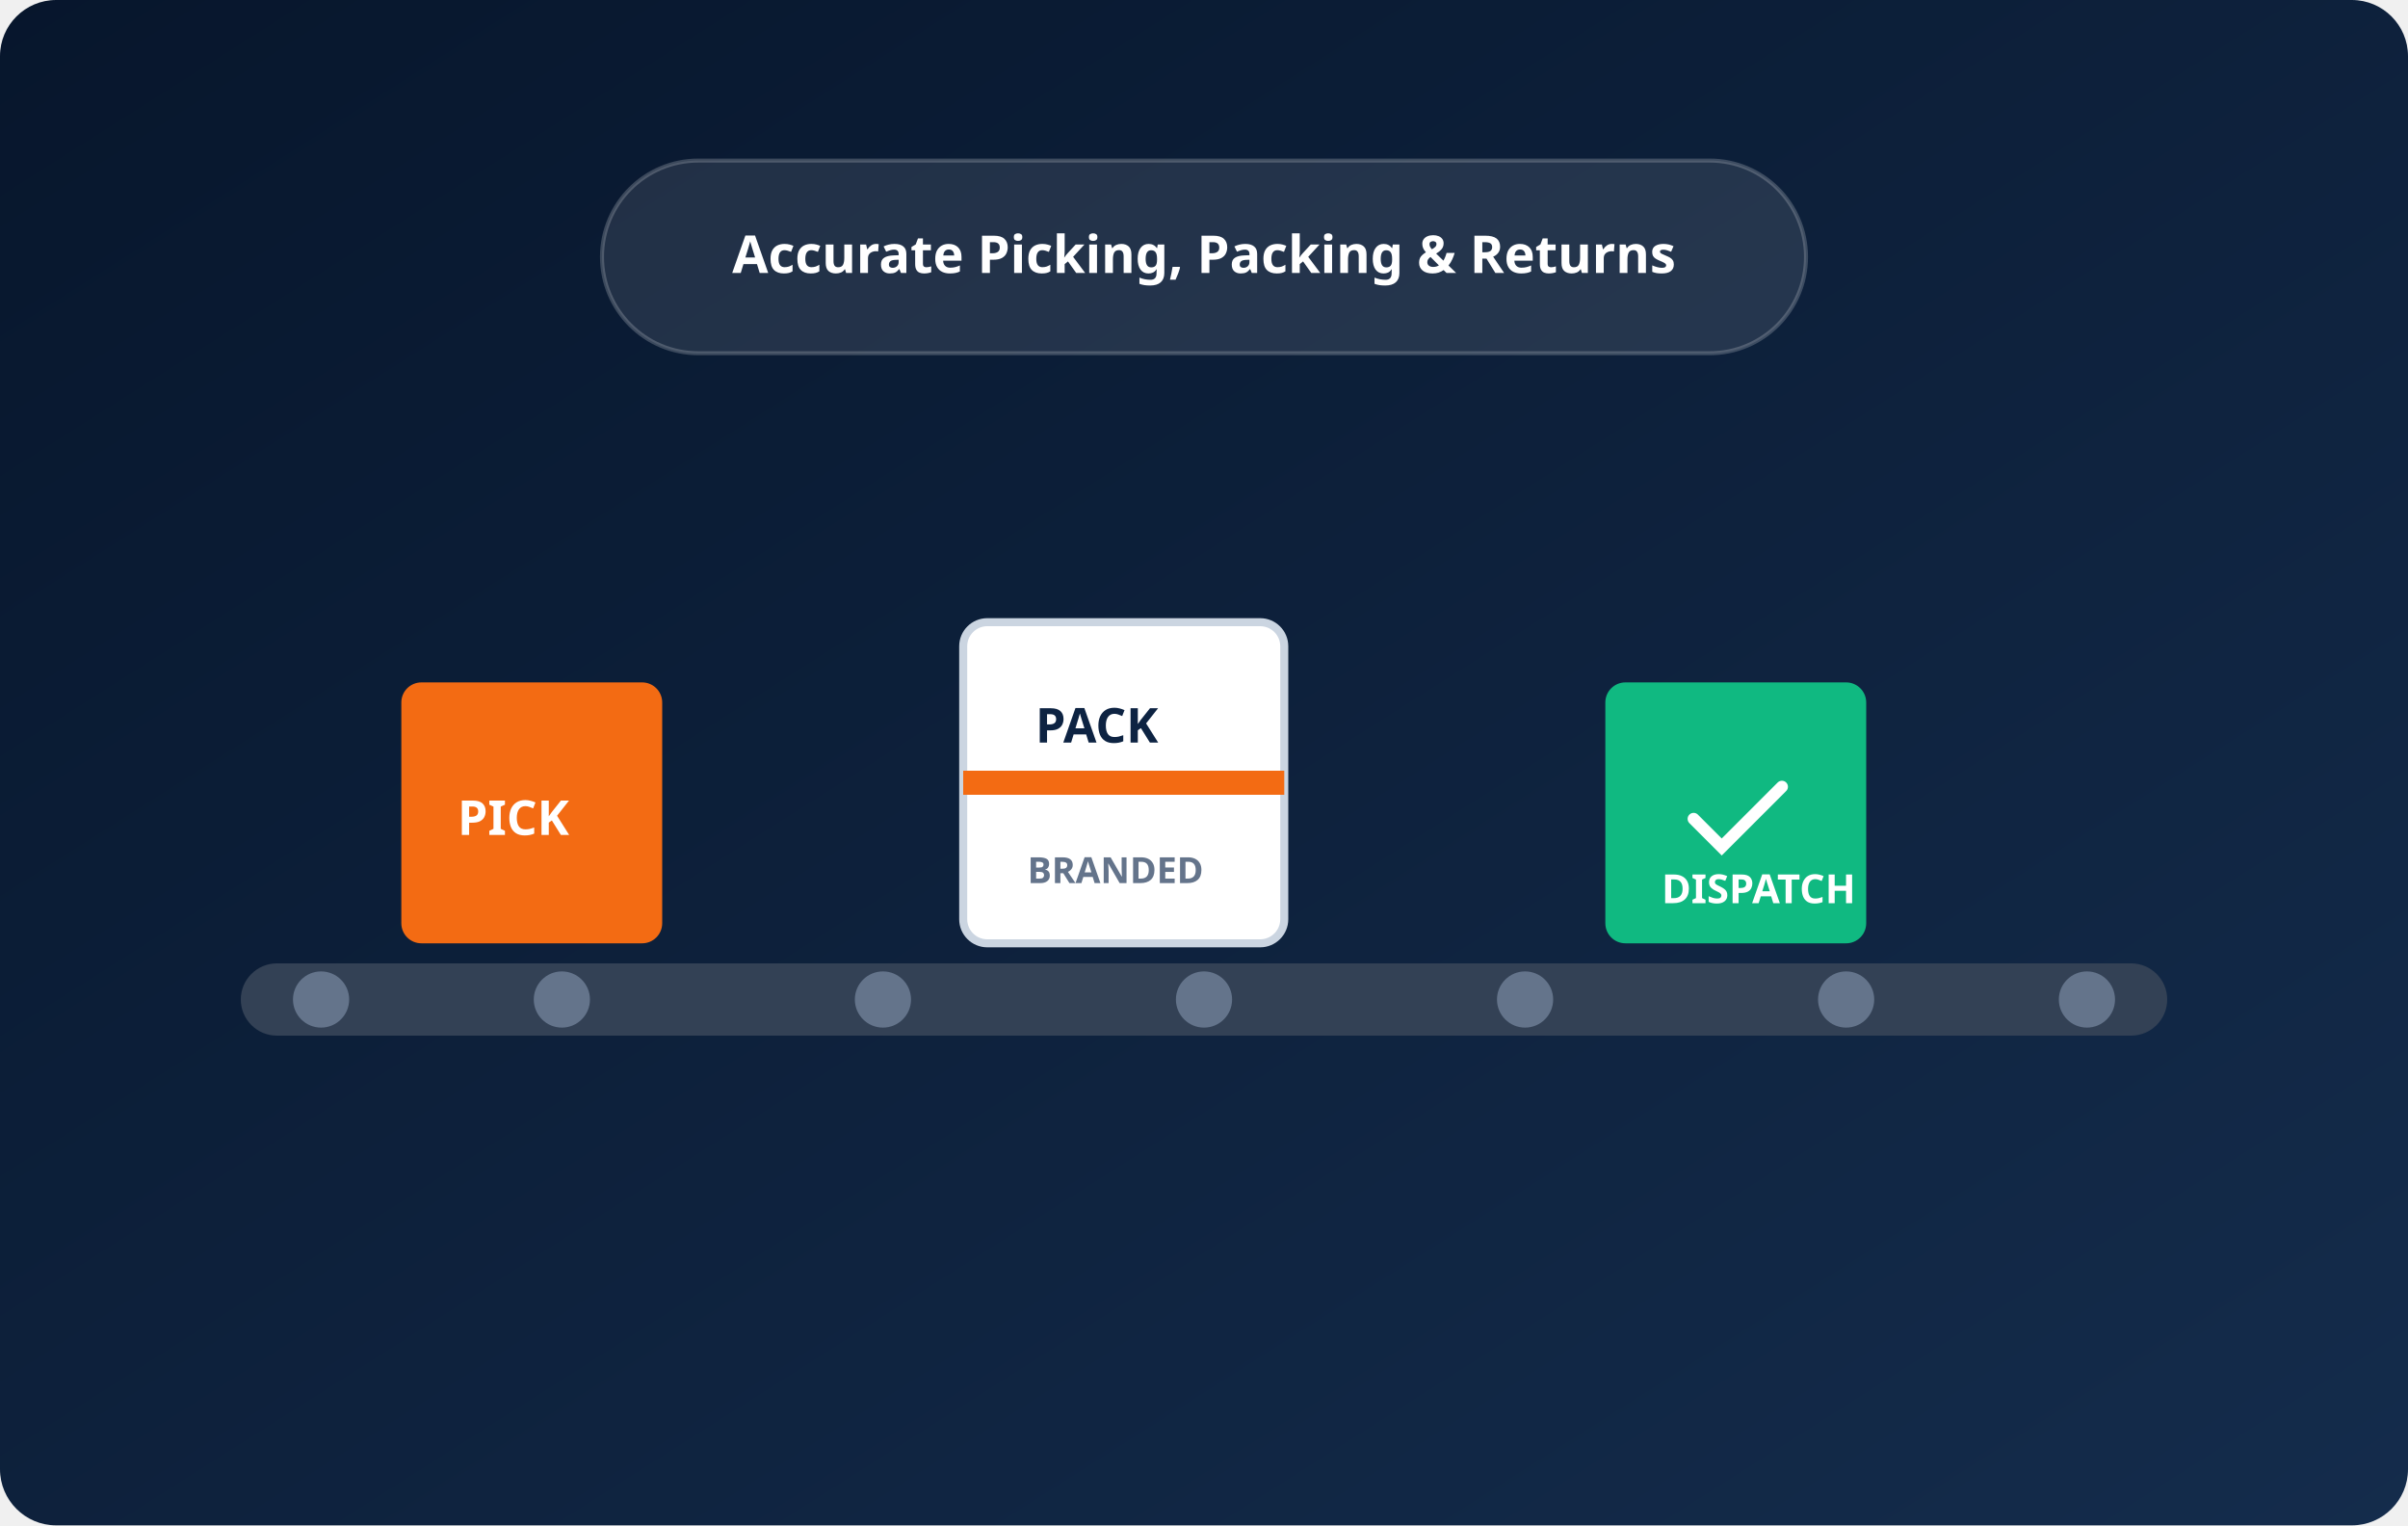
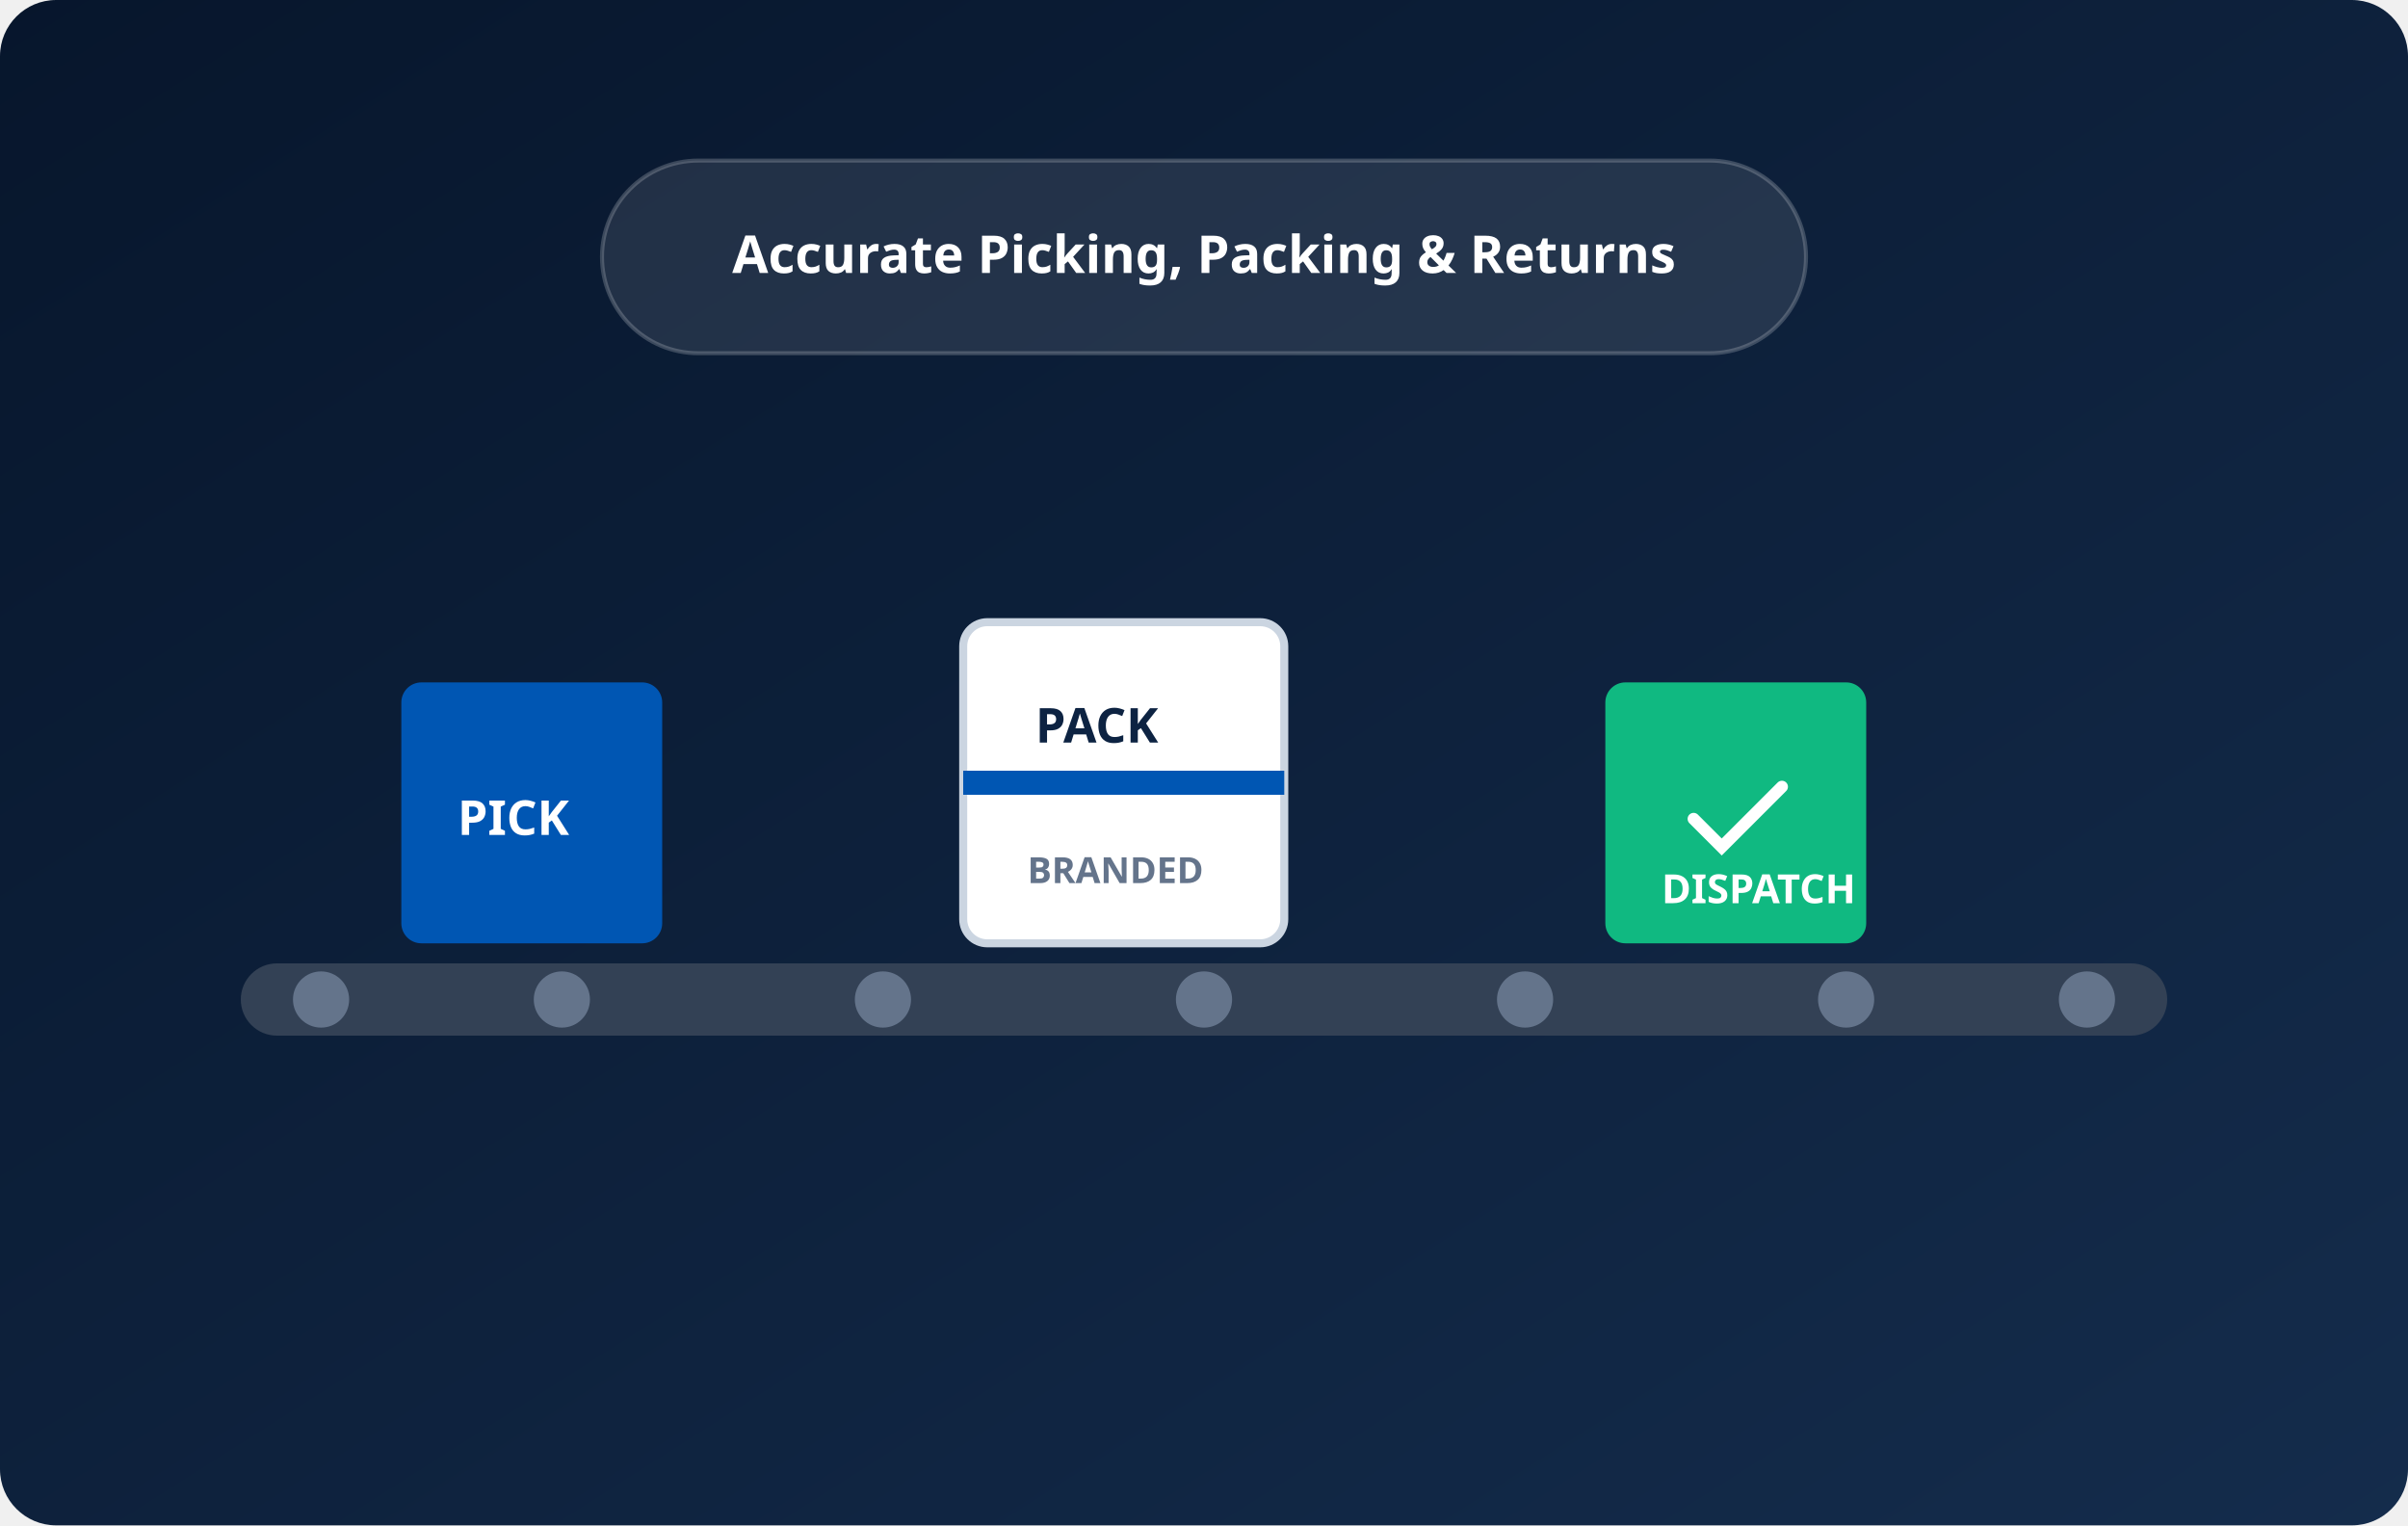
<svg xmlns="http://www.w3.org/2000/svg" viewBox="0 0 600 380" width="100%" height="100%">
  <defs>
    <linearGradient id="ofGrad" x1="0%" y1="0%" x2="100%" y2="100%">
      <stop offset="0%" stop-color="#07162c" />
      <stop offset="100%" stop-color="#142c4c" />
    </linearGradient>
  </defs>
  <rect width="600" height="380" rx="14" fill="url(#ofGrad)" />
  <g transform="translate(60, 160)">
    <rect y="80" width="480" height="18" rx="9" fill="#334155" />
    <circle cx="20" cy="89" r="7" fill="#64748b" />
    <circle cx="80" cy="89" r="7" fill="#64748b" />
    <circle cx="160" cy="89" r="7" fill="#64748b" />
    <circle cx="240" cy="89" r="7" fill="#64748b" />
    <circle cx="320" cy="89" r="7" fill="#64748b" />
    <circle cx="400" cy="89" r="7" fill="#64748b" />
    <circle cx="460" cy="89" r="7" fill="#64748b" />
    <g transform="translate(40, 10)">
-       <rect width="65" height="65" rx="5" fill="#f36b13" />
+       <rect width="65" height="65" rx="5" fill="#0056b3" />
      <text x="14" y="38" font-family="'Plus Jakarta Sans', sans-serif" font-weight="800" font-size="12" fill="#ffffff">PICK</text>
    </g>
    <g transform="translate(180, -5)">
      <rect width="80" height="80" rx="6" fill="#ffffff" stroke="#cbd5e1" stroke-width="2" />
-       <line x1="0" y1="40" x2="80" y2="40" stroke="#f36b13" stroke-width="6" />
+       <line x1="0" y1="40" x2="80" y2="40" stroke="#0056b3" stroke-width="6" />
      <text x="18" y="30" font-family="'Plus Jakarta Sans', sans-serif" font-weight="800" font-size="12" fill="#0d2342">PACK</text>
      <text x="16" y="65" font-family="'Plus Jakarta Sans', sans-serif" font-weight="700" font-size="9" fill="#64748b">BRANDED</text>
    </g>
    <g transform="translate(340, 10)">
      <rect width="65" height="65" rx="5" fill="#10b981" />
      <path d="M 22 34 L 29 41 L 44 26" fill="none" stroke="#ffffff" stroke-width="3" stroke-linecap="round" />
      <text x="14" y="55" font-family="'Plus Jakarta Sans', sans-serif" font-weight="800" font-size="10" fill="#ffffff">DISPATCH</text>
    </g>
  </g>
  <g transform="translate(150, 40)">
    <rect width="300" height="48" rx="24" fill="rgba(255,255,255,0.1)" stroke="rgba(255,255,255,0.2)" />
    <text x="150" y="28" font-family="'Plus Jakarta Sans', sans-serif" font-weight="700" font-size="13" fill="#ffffff" text-anchor="middle">Accurate Picking, Packing &amp; Returns</text>
  </g>
</svg>
